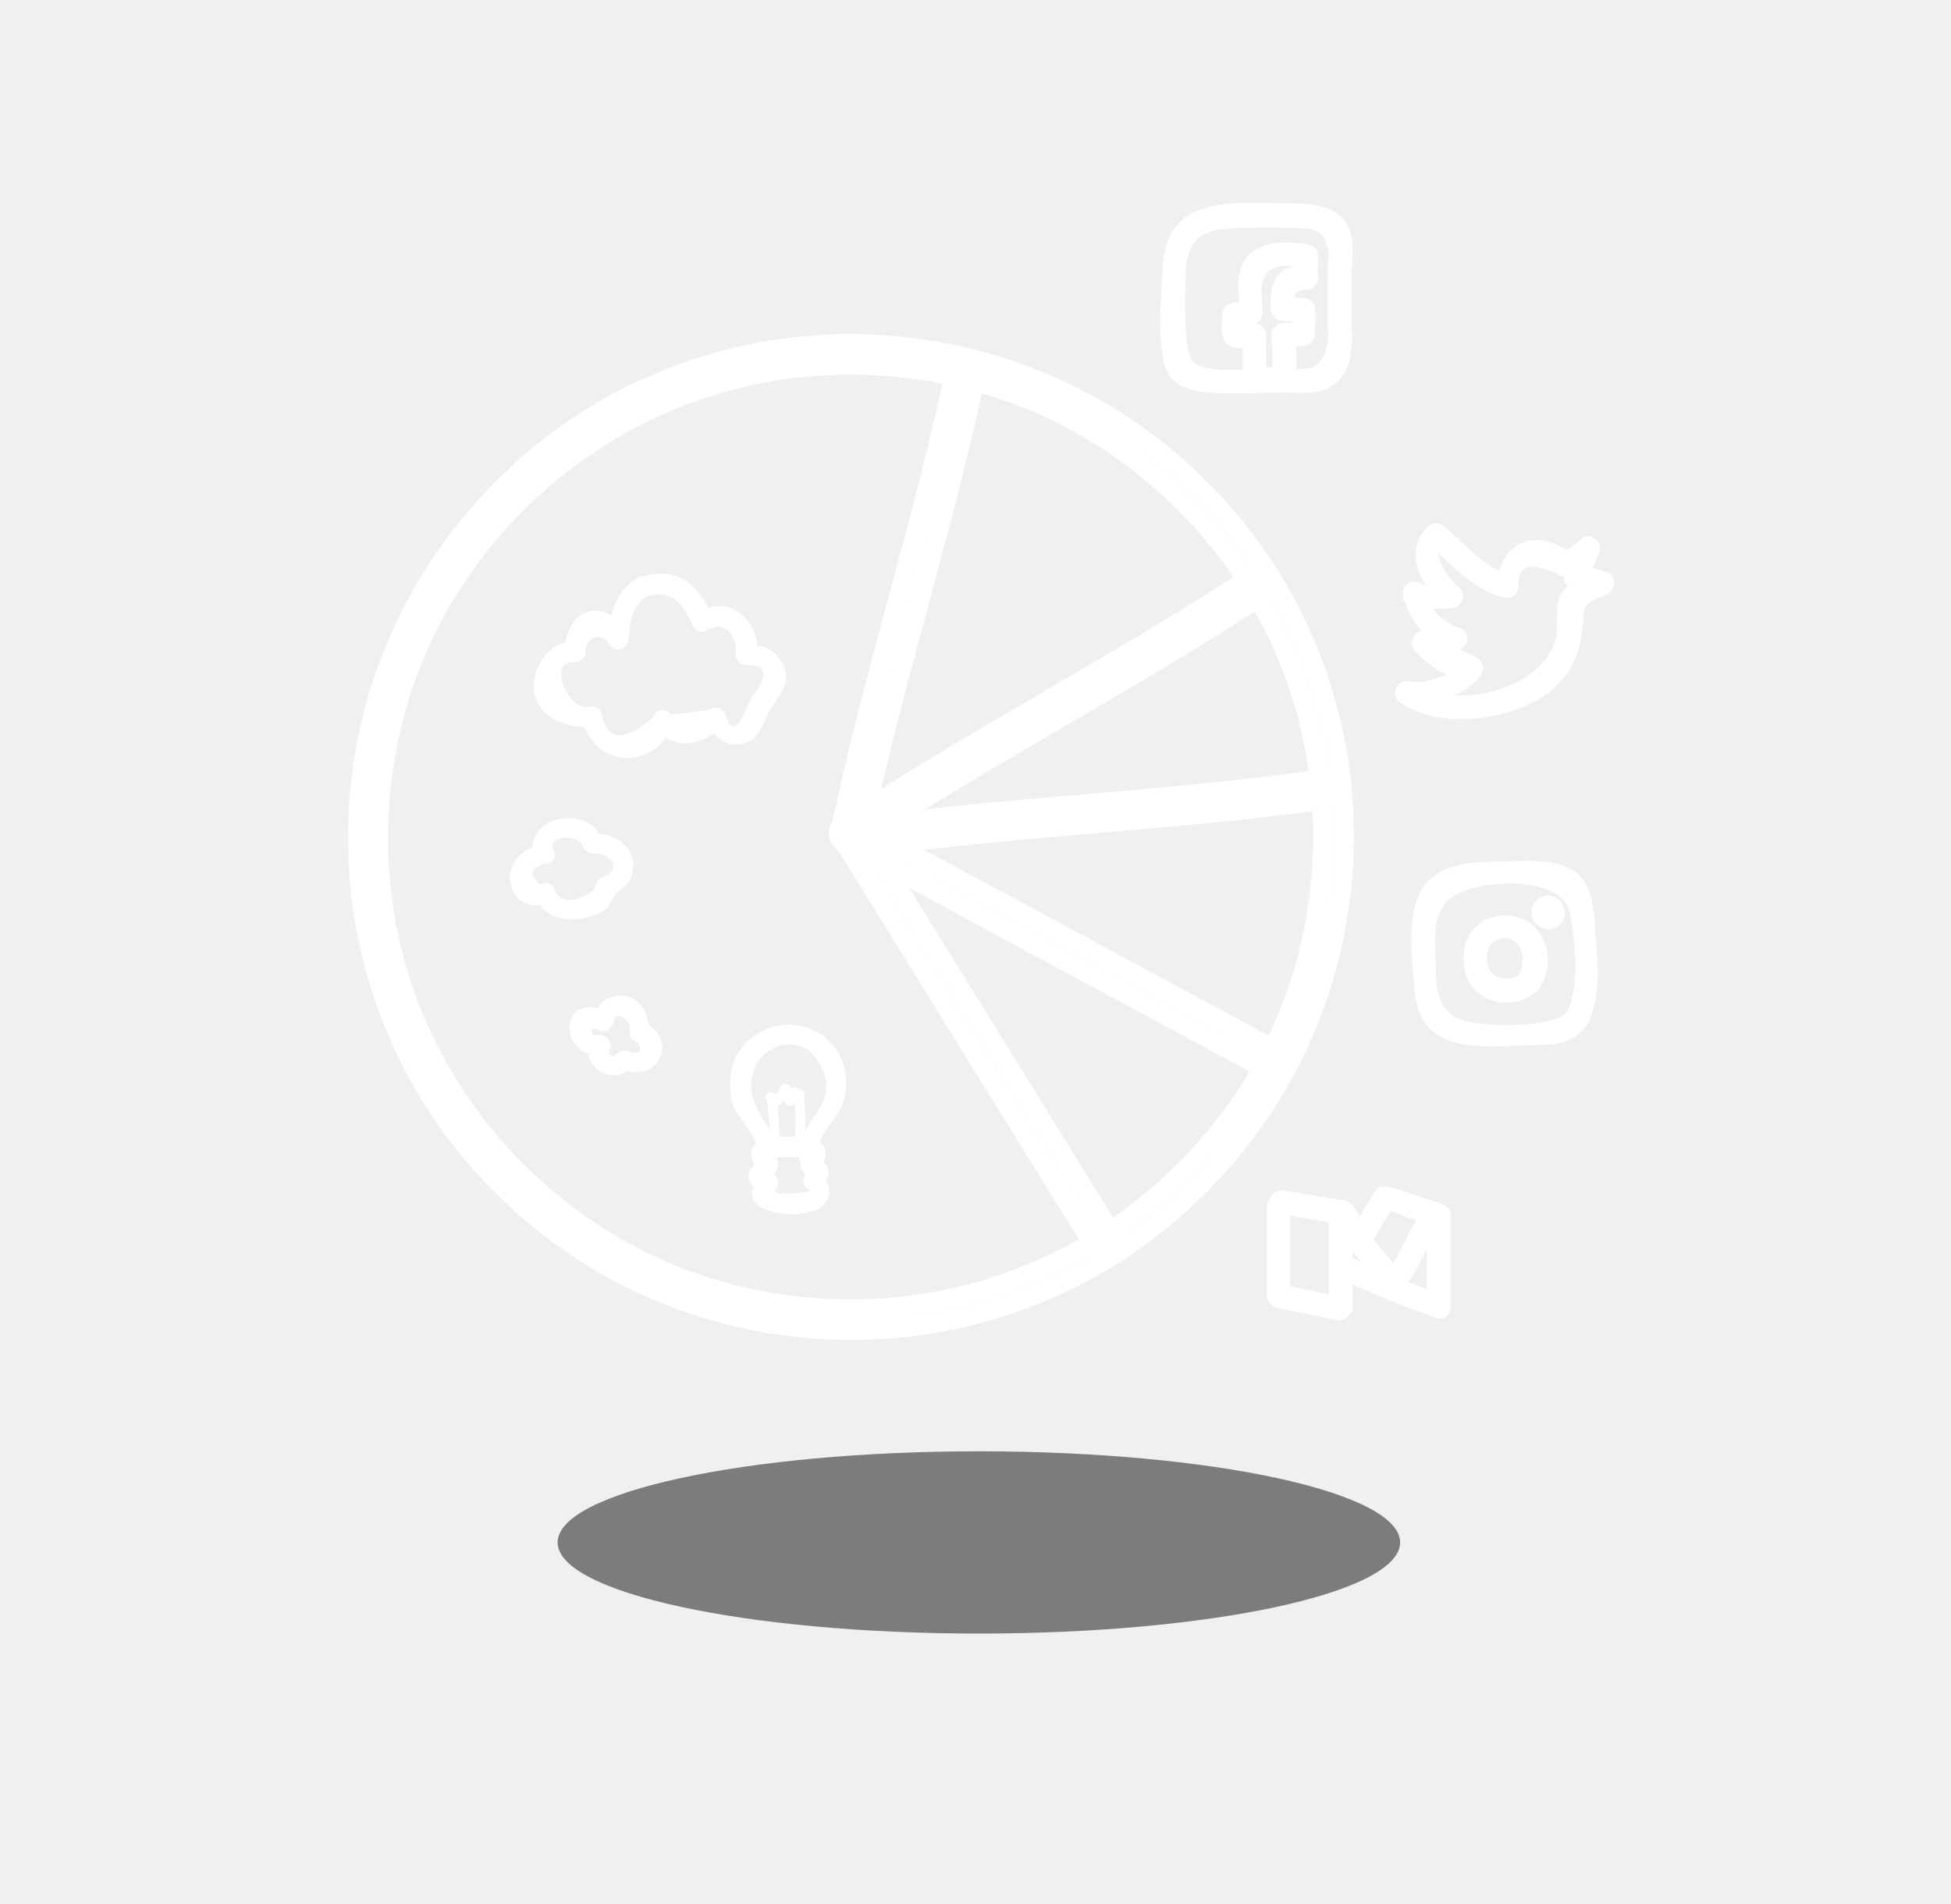
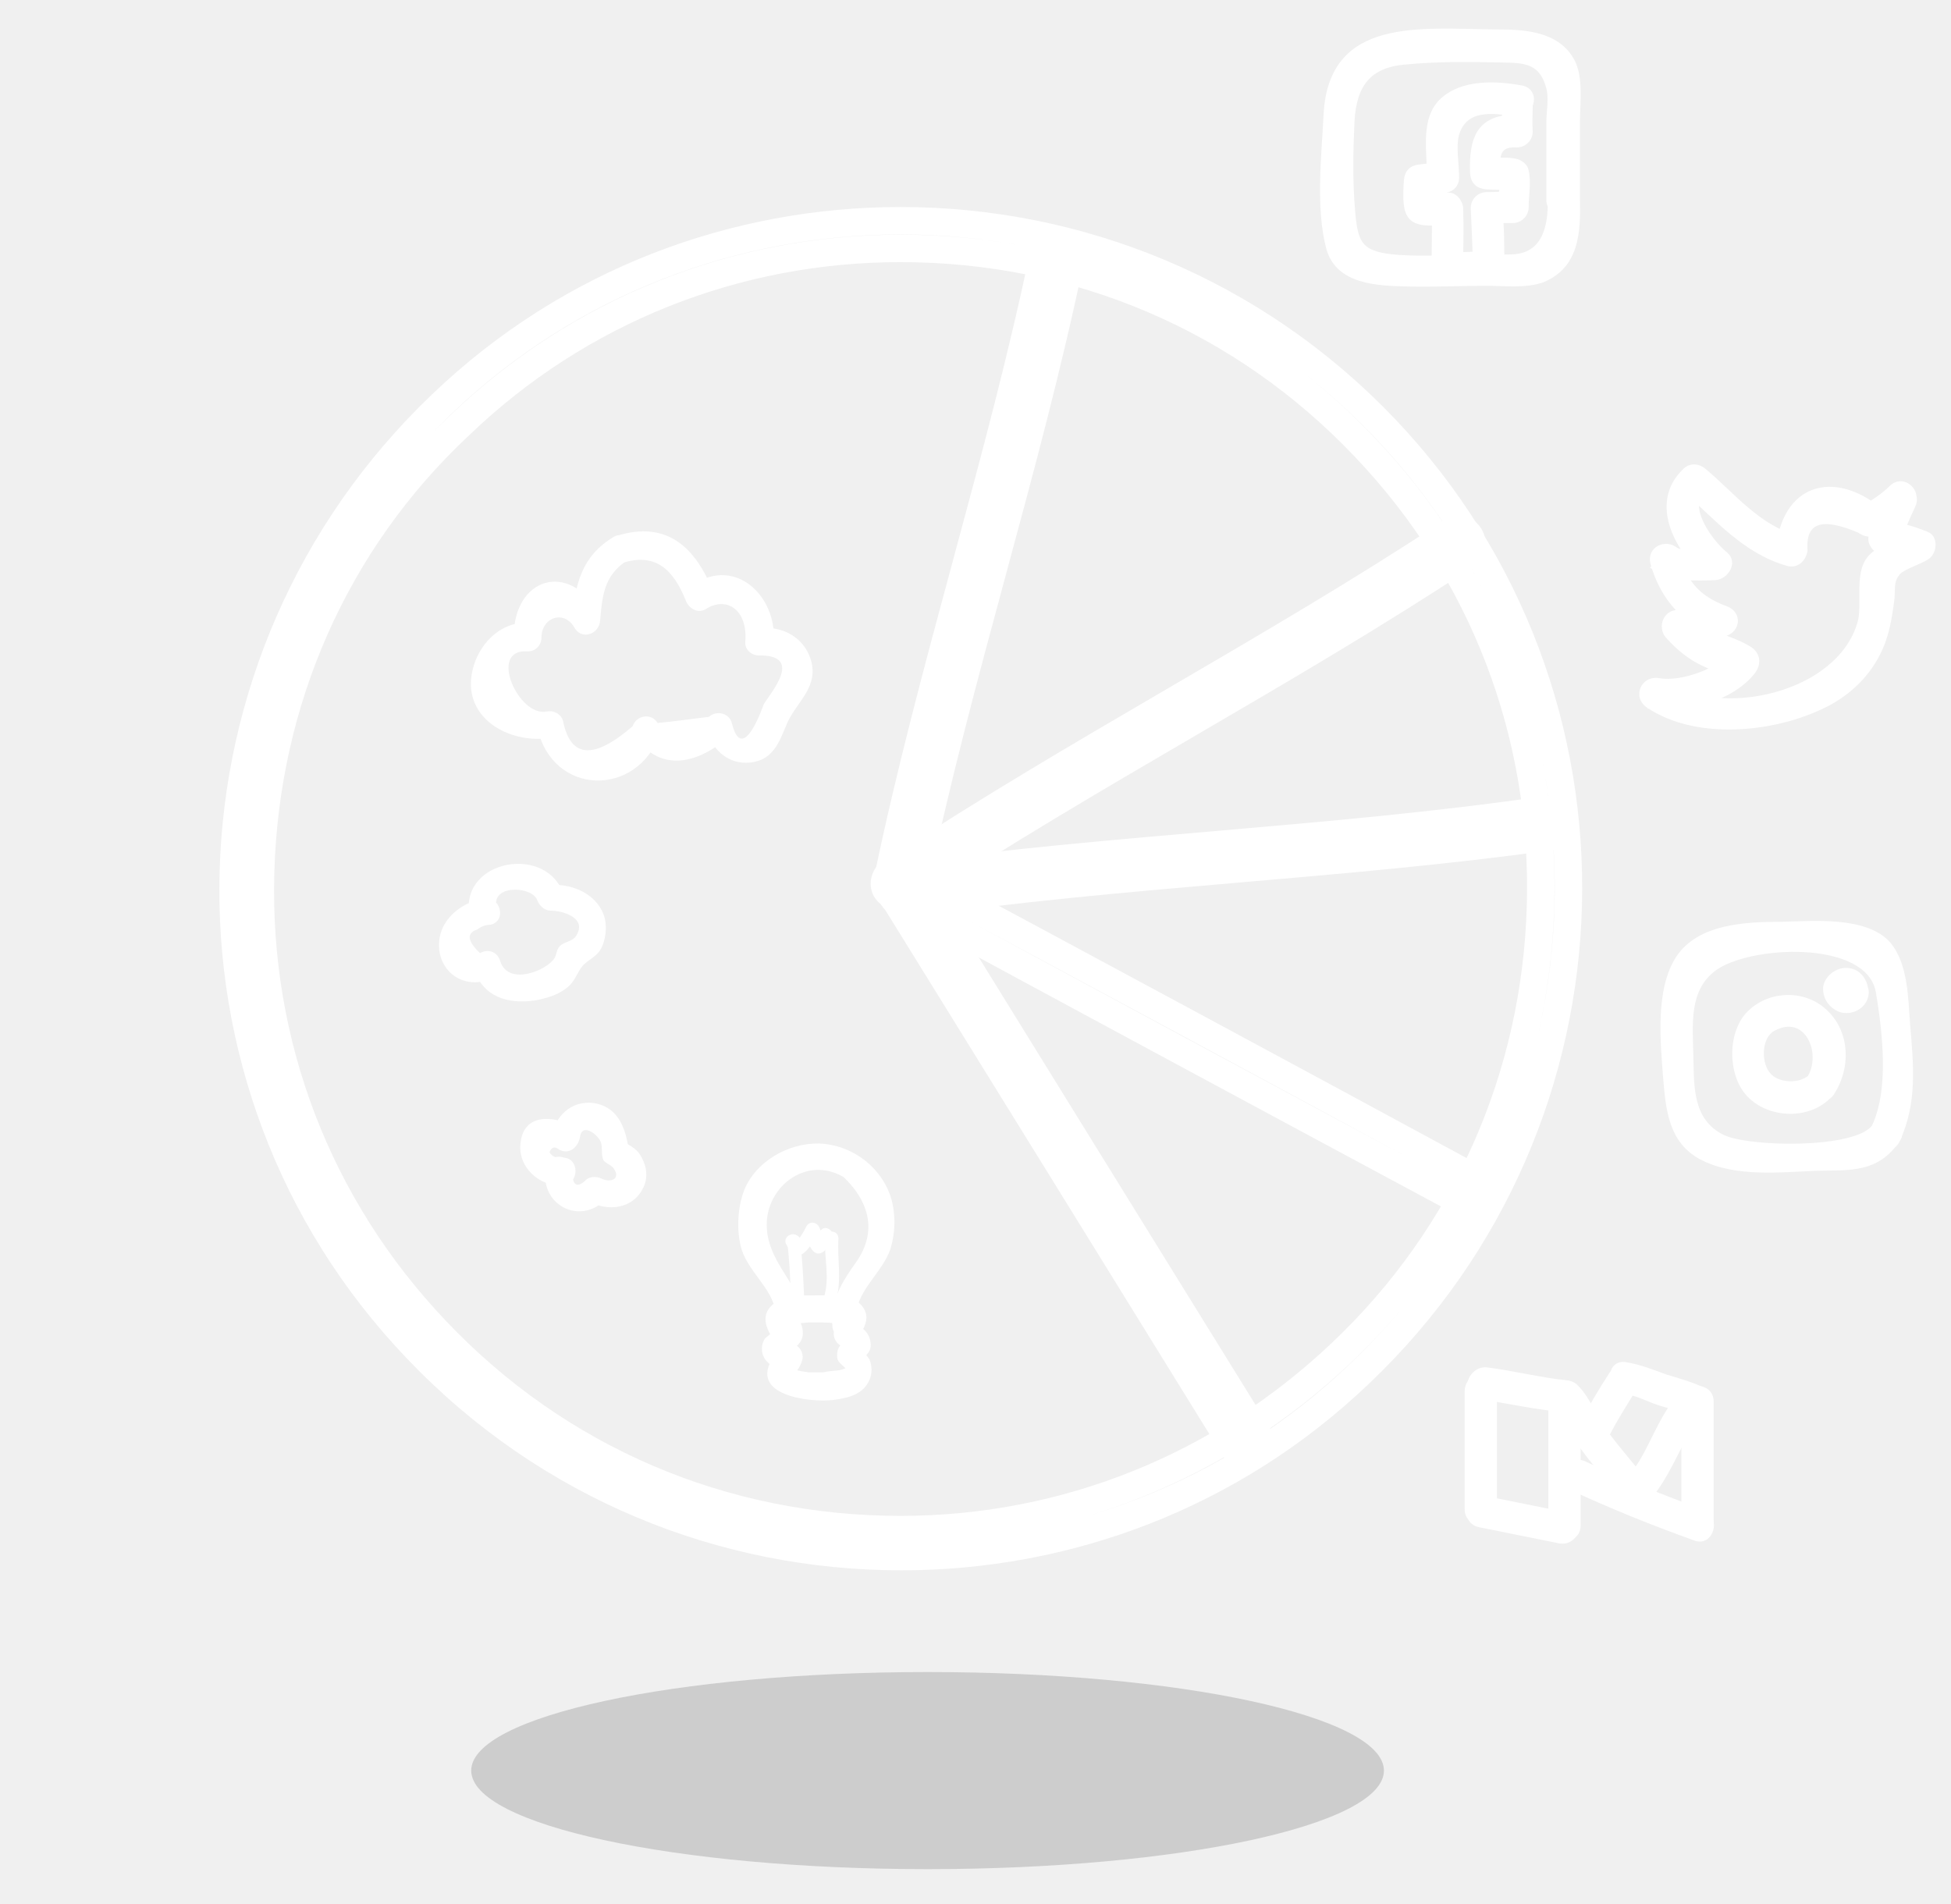
- <svg xmlns="http://www.w3.org/2000/svg" version="1.1" id="Layer_1" x="0px" y="0px" viewBox="0 0 289 282" style="enable-background:new 0 0 289 282;" xml:space="preserve">
+ <svg xmlns="http://www.w3.org/2000/svg" version="1.1" x="0px" y="0px" viewBox="0 0 289 282" style="enable-background:new 0 0 289 282;" xml:space="preserve">
  <style type="text/css">
- 	.st0{fill:#7C7C7C;}
- 	.st1{fill:#FFFFFF;stroke:#FFFFFF;stroke-width:0.5;stroke-miterlimit:10;}
+ 	.st0{opacity:0.3;fill:#7C7C7C;}
+ 	.st1{fill:#FFFFFF;stroke:#FFFFFF;stroke-width:0.678;stroke-miterlimit:10;}
	.st2{fill:#FFFFFF;}
- 	.st3{fill:none;stroke:#FFFFFF;stroke-width:3;stroke-miterlimit:10;}
+ 	.st3{fill:none;stroke:#FFFFFF;stroke-width:4.066;stroke-miterlimit:10;}
</style>
-   <g id="business_x5F_pr">
-     <ellipse id="shadow_3_" class="st0" cx="145" cy="228.5" rx="62.4" ry="13.5" />
-     <g id="social_media">
-       <g id="twitter">
-         <g>
+   <g id="Layer_2">
+ </g>
+   <g id="Layer_1">
+     <g id="business_x5F_pr">
+       <ellipse id="shadow_3_" class="st0" cx="137.4" cy="262.3" rx="67.6" ry="14.6" />
+       <g id="social_media">
+         <g id="twitter">
          <g>
-             <path class="st1" d="M234.3,80.1c-0.9,0.9-2,1.6-3.1,2.2c0.6,0.1,1.2,0.2,1.8,0.2c-5.1-4.1-10.5-2.5-11.1,4.4       c0.6-0.5,1.3-1,1.9-1.4c-4.1-1.1-6.9-4.7-10-7.3c-0.6-0.5-1.5-0.6-2.1,0c-3.8,3.6-0.7,9,2.4,11.4c0.4-0.9,0.7-1.7,1.1-2.6       c-0.9,0.1-3.9,0.3-4.6-0.2c-1.1-0.9-2.9-0.1-2.5,1.5c1.1,4,3.6,6.6,7.4,8c0.1-1,0.3-2,0.4-2.9c-1.7,0.2-3.3,0.3-5,0.3       c-1.3,0-1.9,1.6-1.1,2.6c1.2,1.3,2.5,2.4,4.2,3.2c1,0.5,2.5,0.5,3.4,1.1c-0.1-0.8-0.2-1.6-0.3-2.4c-1.6,1.9-5.7,3.5-8.3,3       c-1.7-0.3-2.6,1.8-1.2,2.7c5.4,3.7,14.4,2.7,20-0.4c2.6-1.5,4.6-3.6,5.7-6.5c0.6-1.6,0.8-3.2,1-4.9c0.1-1.3-0.1-1.9,0.7-2.8       c0.6-0.6,2.4-1.2,3.1-1.6c0.9-0.5,1-2.2,0-2.6c-1.6-0.7-2.9-1-4.6-1c0.5,0.6,1,1.3,1.4,1.9c0.5-1.3,1.1-2.7,1.7-4       c0.8-1.7-1.8-3.3-2.6-1.5c-0.7,1.6-1.4,3.1-2,4.7c-0.4,0.9,0.6,1.9,1.4,1.9c1,0.2,2.1,0.4,3.1,0.6c0-0.9,0-1.7,0-2.6       c-1.5,0.7-3.9,1.4-4.9,2.8c-1.2,1.7-0.4,5-0.9,6.8c-2.2,8-15.3,10.9-21.7,6.5c-0.4,0.9-0.8,1.8-1.2,2.7       c3.6,0.7,8.9-0.9,11.2-3.8c0.6-0.8,0.6-1.8-0.3-2.4c-2.3-1.5-4.8-1.5-7-3.9c-0.4,0.9-0.7,1.7-1.1,2.6c1.7,0,3.3-0.1,5-0.3       c1.7-0.2,2.1-2.3,0.4-2.9c-3-1.1-4.5-2.9-5.3-5.9c-0.8,0.5-1.7,1-2.5,1.5c1.7,1.3,4.7,1.2,6.7,1.1c1.2-0.1,2.2-1.7,1.1-2.6       c-1.6-1.3-4.5-5.2-2.4-7.1c-0.7,0-1.4,0-2.1,0c3.5,3,6.6,6.8,11.3,8.1c1,0.3,1.8-0.5,1.9-1.4c-0.2-3.3,1.8-4,5.9-2.2       c0.5,0.4,1.2,0.6,1.8,0.2c1.4-0.8,2.5-1.6,3.7-2.7C237.8,80.9,235.7,78.8,234.3,80.1L234.3,80.1z" />
+             <g>
+               <path class="st1" d="M280.2,72.2c-1.2,1.2-2.7,2.2-4.2,3c0.8,0.1,1.6,0.3,2.4,0.3c-6.9-5.6-14.2-3.4-15,6        c0.8-0.7,1.8-1.4,2.6-1.9c-5.6-1.5-9.4-6.4-13.6-9.9c-0.8-0.7-2-0.8-2.8,0c-5.2,4.9-0.9,12.2,3.3,15.5        c0.5-1.2,0.9-2.3,1.5-3.5c-1.2,0.1-5.3,0.4-6.2-0.3c-1.5-1.2-3.9-0.1-3.4,2c1.5,5.4,4.9,8.9,10,10.8c0.1-1.4,0.4-2.7,0.5-3.9        c-2.3,0.3-4.5,0.4-6.8,0.4c-1.8,0-2.6,2.2-1.5,3.5c1.6,1.8,3.4,3.3,5.7,4.3c1.4,0.7,3.4,0.7,4.6,1.5c-0.1-1.1-0.3-2.2-0.4-3.3        c-2.2,2.6-7.7,4.7-11.2,4.1c-2.3-0.4-3.5,2.4-1.6,3.7c7.3,5,19.5,3.7,27.1-0.5c3.5-2,6.2-4.9,7.7-8.8c0.8-2.2,1.1-4.3,1.4-6.6        c0.1-1.8-0.1-2.6,0.9-3.8c0.8-0.8,3.3-1.6,4.2-2.2c1.2-0.7,1.4-3,0-3.5c-2.2-0.9-3.9-1.4-6.2-1.4c0.7,0.8,1.4,1.8,1.9,2.6        c0.7-1.8,1.5-3.7,2.3-5.4c1.1-2.3-2.4-4.5-3.5-2c-0.9,2.2-1.9,4.2-2.7,6.4c-0.5,1.2,0.8,2.6,1.9,2.6c1.4,0.3,2.8,0.5,4.2,0.8        c0-1.2,0-2.3,0-3.5c-2,0.9-5.3,1.9-6.6,3.8c-1.6,2.3-0.5,6.8-1.2,9.2c-3,10.8-20.7,14.8-29.4,8.8c-0.5,1.2-1.1,2.4-1.6,3.7        c4.9,0.9,12.1-1.2,15.2-5.2c0.8-1.1,0.8-2.4-0.4-3.3c-3.1-2-6.5-2-9.5-5.3c-0.5,1.2-0.9,2.3-1.5,3.5c2.3,0,4.5-0.1,6.8-0.4        s2.8-3.1,0.5-3.9c-4.1-1.5-6.1-3.9-7.2-8c-1.1,0.7-2.3,1.4-3.4,2c2.3,1.8,6.4,1.6,9.1,1.5c1.6-0.1,3-2.3,1.5-3.5        c-2.2-1.8-6.1-7-3.3-9.6c-0.9,0-1.9,0-2.8,0c4.7,4.1,8.9,9.2,15.3,11c1.4,0.4,2.4-0.7,2.6-1.9c-0.3-4.5,2.4-5.4,8-3        c0.7,0.5,1.6,0.8,2.4,0.3c1.9-1.1,3.4-2.2,5-3.7C284.9,73.3,282.1,70.4,280.2,72.2L280.2,72.2z" />
+             </g>
+           </g>
+         </g>
+         <g id="instagram">
+           <g>
+             <g>
+               <path class="st1" d="M277.6,166.9c-2.6,3.7-18.7,3.4-22.5,1.5c-4.7-2.4-4.5-7.3-4.6-11.9c-0.1-4.7-0.7-9.8,3.3-12.9        c5-3.9,22.9-4.9,24.4,3.3C279.2,152.9,280.2,161.4,277.6,166.9c-1.1,2.3,2.4,4.5,3.5,2c2.6-5.6,2-11.2,1.5-17.2        c-0.3-3.9-0.3-8.7-2.8-11.8c-3.4-3.9-11.4-3.1-16-3c-5.2,0-12.1,0.3-15.2,5c-3.1,4.7-2.3,12.5-1.9,17.8        c0.4,4.7,0.8,9.4,5.4,11.8c5,2.6,11.7,1.8,17.1,1.6c5-0.1,8.8,0.3,11.9-4.2C282.6,166.8,279.1,164.7,277.6,166.9z" />
+             </g>
+           </g>
+           <g>
+             <g>
+               <path class="st1" d="M271.4,161.9c2.4-3.7,2.3-8.8-0.9-11.9c-3-3-8.1-3-11.2-0.1c-3.1,2.8-3.1,9.2-0.3,12.2        c3,3.3,9.1,3.5,12.1,0.1c1.8-1.9-1.1-4.9-2.8-2.8c-1.5,1.6-5.2,1.5-6.5-0.4c-1.4-1.9-1.1-5.6,0.9-6.6c5-2.7,7.7,3.8,5.2,7.5        C266.5,162,270,164.1,271.4,161.9z" />
+             </g>
+           </g>
+           <g>
+             <g>
+               <path class="st1" d="M276.4,147.1c0.1-1.4-0.8-3-2.3-3.3c-1.6-0.4-3.4,0.8-3.7,2.4c-0.1,1.5,0.7,2.8,2.2,3.4        c1.6,0.5,3.4-0.4,3.8-2c0.3-1.1-0.3-2.3-1.4-2.4c-1.1-0.3-2.3,0.3-2.4,1.4v0.1c0.1-0.4,0.4-0.7,0.8-0.7        c0.4-0.1,0.4-0.3,0.7-0.1c0.5,0.1,0.7,0.7,0.5,1.2c-0.1,0.3-0.1,0.4-0.4,0.5c-0.3,0.1-0.9,0.1-1.2,0c-0.3-0.1-0.4-0.4-0.5-0.7        c0.1,0.3,0-0.3,0,0c-0.1,1.1,0.9,2,2,2C275.6,149,276.4,148.2,276.4,147.1z" />
+             </g>
+           </g>
+         </g>
+         <g id="medium">
+           <g>
+             <g>
+               <path class="st1" d="M217.3,206.1c0,5.8,0,11.7,0,17.5c0,2.6,4.1,2.6,4.1,0c0-5.8,0-11.7,0-17.5        C221.4,203.4,217.3,203.4,217.3,206.1L217.3,206.1z" />
+             </g>
+           </g>
+           <g>
+             <g>
+               <path class="st1" d="M219.1,225.9c3.9,0.8,8,1.6,11.9,2.4c2.6,0.5,3.7-3.4,1.1-3.9c-3.9-0.8-8-1.6-11.9-2.4        C217.6,221.4,216.5,225.3,219.1,225.9L219.1,225.9z" />
+             </g>
+           </g>
+           <g>
+             <g>
+               <path class="st1" d="M233.8,226c0-6,0-11.8,0-17.8c0-2.6-4.1-2.6-4.1,0c0,6,0,11.8,0,17.8C229.8,228.6,233.8,228.6,233.8,226        L233.8,226z" />
+             </g>
+           </g>
+           <g>
+             <g>
+               <path class="st1" d="M219.2,206.9c4.2,0.7,8.4,1.6,12.7,2c2.6,0.3,2.6-3.8,0-4.1c-3.9-0.4-7.7-1.4-11.7-1.9        C217.7,202.7,216.5,206.6,219.2,206.9L219.2,206.9z" />
+             </g>
+           </g>
+           <g>
+             <g>
+               <path class="st1" d="M243.7,219.6c-1.9-2.6-4.1-4.9-6-7.6c-1.5-2-2.4-4.7-4.2-6.5c-1.8-1.9-4.7,0.9-2.8,2.8        c0.8,0.8,1.4,2.3,1.9,3.4c0.8,1.4,1.8,2.7,2.7,3.9c1.8,2.3,3.7,4.5,5.4,6.8C242.4,224.5,245.2,221.7,243.7,219.6L243.7,219.6z        " />
+             </g>
+           </g>
+           <g>
+             <g>
+               <path class="st1" d="M238.2,212.3c1.2-2.3,2.6-4.5,3.9-6.6c1.4-2.2-2.2-4.2-3.5-2c-1.4,2.2-2.7,4.3-3.9,6.6        C233.4,212.6,236.9,214.6,238.2,212.3L238.2,212.3z" />
+             </g>
+           </g>
+           <g>
+             <g>
+               <path class="st1" d="M244.3,221.8c2.8-3.3,4.2-7.6,6.6-11.1c1.5-2.2-2-4.2-3.5-2c-2.2,3.3-3.4,7.3-6,10.3        C239.8,220.8,242.6,223.8,244.3,221.8L244.3,221.8z" />
+             </g>
+           </g>
+           <g>
+             <g>
+               <path class="st1" d="M240.7,206.2c1.6,0.1,3.4,1.1,4.9,1.6c1.5,0.5,3.3,0.8,4.7,1.6c2.3,1.1,4.5-2.3,2-3.5        c-1.8-0.9-3.8-1.4-5.7-2c-1.9-0.7-3.9-1.5-6-1.8C238.2,201.9,238.2,205.9,240.7,206.2L240.7,206.2z" />
+             </g>
+           </g>
+           <g>
+             <g>
+               <path class="st1" d="M249.4,207.6c0,6,0,11.9,0,17.9c0,2.6,4.1,2.6,4.1,0c0-6,0-11.9,0-17.9C253.5,205,249.4,205,249.4,207.6        L249.4,207.6z" />
+             </g>
+           </g>
+           <g>
+             <g>
+               <path class="st1" d="M232.5,220.3c6,2.8,12.2,5.3,18.6,7.6c2.4,0.9,3.5-3,1.1-3.9c-5.8-2.2-11.9-4.5-17.5-7.2        C232.2,215.7,230.2,219.2,232.5,220.3L232.5,220.3z" />
+             </g>
+           </g>
+         </g>
+         <g id="facebook">
+           <g>
+             <g>
+               <path class="st1" d="M222.9,15.4c-0.1,1.4-0.1,2.6,0,3.9c0.7-0.7,1.4-1.4,2-2c-5.8-0.1-7,3.1-6.8,8.4c0.1,1.2,0.8,1.9,2,2        c3.3,0.3,2.2-0.7,2,3c0.7-0.7,1.4-1.4,2-2c-1.4,0-2.7,0.1-3.9,0.1c-1.1,0-2,0.9-2,2c0.1,2.8,0.3,5.8,0.3,8.7        c0.7-0.7,1.4-1.4,2-2c-2,0.1-4.1,0.3-6.1,0.1c0.7,0.7,1.4,1.4,2,2c0-2.8,0.1-5.8,0-8.7c0-0.9-0.9-2.2-2-2        c-0.5,0-1.1,0.1-1.6,0.1c-1.8,0.1-2.2,0.1-1.1,0.1c0.5,0.9,0.7-2.7,0.7-2.4c-0.7,0.7-1.4,1.4-2,2c1.1-0.1,2.3-0.3,3.4-0.4        c1.1-0.1,2-0.8,2-2c0-1.8-0.5-4.7,0-6.4c1.2-4.1,5.4-3.5,8.5-3c2.6,0.5,3.7-3.4,1.1-3.9c-3.8-0.7-8.7-0.9-11.7,1.8        c-3.1,2.8-1.9,7.9-2,11.5c0.7-0.7,1.4-1.4,2-2c-1.1,0.1-2.3,0.3-3.4,0.4c-1.2,0.1-1.9,0.8-2,2c-0.4,5.7,0.3,6.9,6.1,6.2        c-0.7-0.7-1.4-1.4-2-2c0.1,2.8,0,5.8,0,8.7c0,1.1,0.9,1.9,2,2c2,0.1,4.1,0,6.1-0.1c1.1-0.1,2-0.8,2-2c0-2.8,0-5.8-0.3-8.7        c-0.7,0.7-1.4,1.4-2,2c1.4-0.1,2.7-0.1,3.9-0.1c1.1,0,2-0.9,2-2c0-1.8,0.4-3.7,0-5.4c-0.1-0.7-0.8-1.2-1.4-1.4        c-1.5-0.4-3.3-0.1-4.7-0.1c0.7,0.7,1.4,1.4,2,2c-0.1-1.9-0.7-4.5,2.7-4.3c1.1,0,2-0.9,2-2c-0.1-1.4,0-2.6,0-3.9        C227.1,12.7,223,12.7,222.9,15.4L222.9,15.4z" />
+             </g>
+           </g>
+           <g>
+             <g>
+               <path class="st1" d="M233.7,29.6c0-3.9,0-7.7,0-11.7c0-2.6,0.5-6.2-0.7-8.7c-2.2-4.3-7.3-4.5-11.4-4.5        c-11.2-0.1-24.5-1.9-25.2,12.3c-0.3,6-1.2,13.8,0.4,19.8c1.4,5,7.2,5.2,11.7,5.3c3.9,0.1,7.7-0.1,11.7-0.1        c2.7,0,5.7,0.4,8.3-0.5C233.6,39.4,233.8,34.4,233.7,29.6c-0.1-2.6-4.2-2.6-4.1,0c0.1,3.9-0.8,8-5.2,8.4c-1.4,0.1-2.8,0-4.3,0        c-4.2,0-8.5,0.4-12.9,0.1c-5.7-0.4-6.4-1.9-6.8-6.8c-0.4-4.5-0.3-8.9-0.1-13.3c0.3-5.4,2.4-8.4,8.1-8.8        c4.2-0.4,8.8-0.4,13-0.3c3.8,0.1,6.9-0.3,8,4.2c0.4,1.5,0,3.4,0,5c0,3.9,0,7.7,0,11.7C229.6,32.2,233.7,32.2,233.7,29.6z" />
+             </g>
          </g>
        </g>
      </g>
-       <g id="instagram">
-         <g>
+       <g id="pie_chart">
+         <g id="lightbulb_1_">
          <g>
-             <path class="st1" d="M232.4,150c-1.9,2.7-13.8,2.5-16.6,1.1c-3.5-1.8-3.3-5.4-3.4-8.8c-0.1-3.5-0.5-7.2,2.4-9.5       c3.7-2.9,16.9-3.6,18,2.4C233.6,139.7,234.3,145.9,232.4,150c-0.8,1.7,1.8,3.3,2.6,1.5c1.9-4.1,1.5-8.3,1.1-12.7       c-0.2-2.9-0.2-6.4-2.1-8.7c-2.5-2.9-8.4-2.3-11.8-2.2c-3.8,0-8.9,0.2-11.2,3.7s-1.7,9.2-1.4,13.1c0.3,3.5,0.6,6.9,4,8.7       c3.7,1.9,8.6,1.3,12.6,1.2c3.7-0.1,6.5,0.2,8.8-3.1C236.1,149.9,233.5,148.4,232.4,150z" />
+             <g>
+               <path class="st2" d="M126.9,195.4c-0.5-3.8,3.9-6.9,5-10.4c0.8-2.6,0.8-5.6-0.1-8.1c-1.6-4.3-5.8-7.3-10.4-7.5        c-4.7-0.1-9.5,2.7-11.2,7c-0.9,2.4-1.1,5.6-0.5,8.1c0.8,3.7,4.7,6.2,5.2,9.9c0.4,2.6,4.3,1.5,3.9-1.1        c-1.6-3.9-4.9-6.9-5.2-11.2c-0.5-6,5.7-11.1,11.4-7.7c4.2,4.1,4.7,8.5,1.8,12.6c-2,2.8-3.9,5.8-3.5,9.4        C123.4,199,127.3,197.9,126.9,195.4L126.9,195.4z" />
+             </g>
+           </g>
+           <g>
+             <g>
+               <path class="st2" d="M118.1,203c0.3-0.4,0.5-0.8,0.7-1.4c0.3-0.8-0.1-1.9-0.9-2.3c-0.1-0.1-0.4-0.3-0.5-0.3        c-0.3-0.1-0.3-0.1-0.1,0c-0.1,0.5-0.1,1.1-0.3,1.6c0.5-1.1,1.6-1.2,1.9-2.7c0.1-0.8-0.1-2.3-1.1-2.6c-0.5-0.3-0.8,0.7-0.4,0.8        c0,0,0.4-0.1,0.5-0.1c0.5,0.1,1.5-0.1,2.2-0.1c1.1,0,2.3,0,3.4,0.1c0.3,0,0.5,0,0.8,0c0.1,0,0.4,0,0.5,0        c0.5,0.1,0.4-0.1-0.1-1.1c-0.8-0.1-1.2,2.2-1.2,2.7c0,0.9,0.7,1.8,1.5,1.9c0.7-1.2,0.8-1.5,0.1-0.8c-0.3,0.1-0.5,0.4-0.7,0.7        c-0.3,0.4-0.4,0.9-0.4,1.4s0.1,0.8,0.4,1.1c0.1,0.1,0.9,0.8,0.9,0.9c0.3,0.3,0.3,0.1,0-0.1c-0.4,0.1-0.8,0.3-1.1,0.3        c-0.7,0.1-1.5,0.1-2.2,0.3c-0.7,0-1.5,0-2.2,0C119,203.2,118.5,203.1,118.1,203C117.3,202.7,117.3,202.7,118.1,203        c1.5-2.2-2-4.2-3.5-2c-3.9,5.7,5.3,6.8,8.8,6.4c2.2-0.3,4.5-0.8,5.4-3c0.4-0.9,0.4-2,0-3c-0.3-0.5-1.2-1.5-1.4-1.5        c0,0.7,0,1.4,0,2c0.7-1.2,1.9-1.5,1.5-3.3c-0.3-1.6-1.8-2.4-3.3-2.8c0.5,0.7,0.9,1.4,1.5,1.9c0,0.5,0.8-0.8,0.9-1.1        c0.3-0.7,0.4-1.2,0.3-1.9c-0.3-1.2-1.2-2-2.3-2.4c-1.6-0.5-3.7-0.4-5.4-0.4c-1.9,0-4.2-0.1-5.8,1.1c-2.3,1.6-1.4,3.9,0,5.7        c-0.1-0.5-0.1-1.1-0.3-1.6c-0.1,0.4-0.9,0.9-1.2,1.2c-0.4,0.7-0.5,1.2-0.4,2c0.3,1.5,1.4,2,2.6,2.7c-0.3-0.8-0.7-1.5-0.9-2.3        c-0.1,0.1-0.1,0.3-0.3,0.3C113.1,203.1,116.6,205.1,118.1,203z" />
+             </g>
+           </g>
+           <g>
+             <g>
+               <path class="st2" d="M116.6,183.8c0.3,2.7,0.5,5.4,0.5,8.1c0,1.4,2,1.4,2,0c-0.1-2.7-0.3-5.4-0.5-8.1        C118.5,182.6,116.5,182.6,116.6,183.8L116.6,183.8z" />
+             </g>
+           </g>
+           <g>
+             <g>
+               <path class="st2" d="M123.9,192.3c0.8-2.8,0.1-5.8,0.3-8.8c0-1.4-2-1.4-2,0c-0.1,2.8,0.7,5.8-0.1,8.5        C121.7,193.2,123.9,192.3,123.9,192.3z" />
+             </g>
+           </g>
+           <g>
+             <g>
+               <path class="st2" d="M116.5,184.4c0.4,0.8,1.4,1.9,2.3,1.4c0.9-0.5,1.8-2,2.4-3.1c-0.7-0.1-1.2-0.1-1.9-0.3        c0.3,0.9,0.5,3,1.8,3.3c1.1,0.1,1.8-1.4,2.2-2.2c0.5-1.2-1.2-2.2-1.8-1.1c-0.1,0.3-0.3,0.5-0.4,0.8c-0.1,0.3-0.7,0.5-0.1,0.4        c0.3,0,0.5,0.1,0.8,0.1c0.4,0.3,0-0.7,0-0.7c-0.1-0.4-0.3-0.8-0.4-1.1c-0.3-0.8-1.4-1.1-1.9-0.3c-0.4,0.7-0.9,1.9-1.8,2.4        c0.4,0,0.7,0,1.1,0c-0.3-0.1-0.4-0.4-0.5-0.7C117.5,182.2,115.8,183.3,116.5,184.4L116.5,184.4z" />
+             </g>
          </g>
        </g>
-         <g>
+         <g id="clouds">
          <g>
-             <path class="st1" d="M227.8,146.3c1.8-2.7,1.7-6.5-0.7-8.8c-2.2-2.2-6-2.2-8.3-0.1c-2.3,2.1-2.3,6.8-0.2,9       c2.2,2.4,6.7,2.6,8.9,0.1c1.3-1.4-0.8-3.6-2.1-2.1c-1.1,1.2-3.8,1.1-4.8-0.3c-1-1.4-0.8-4.1,0.7-4.9c3.7-2,5.7,2.8,3.8,5.5       C224.2,146.4,226.8,147.9,227.8,146.3z" />
+             <g>
+               <path class="st2" d="M92.2,83.4c5-1.6,7.6,1.1,9.4,5.6c0.4,1.1,1.8,2,3,1.2c3-1.9,6.2,0.1,5.8,4.9c-0.1,1.1,0.9,2,2,2        c6.9-0.1,1.5,5.8,0.7,7.3c0,0-3.1,9.2-4.7,2.7c-0.4-1.5-2.3-1.9-3.4-0.9c-2.6,0.3-5.2,0.7-7.6,0.9c-0.9-1.5-3.1-1.2-3.7,0.5        c-5.8,5-9.2,4.7-10.3-0.8c-0.3-1.1-1.5-1.6-2.4-1.4c-4.2,0.9-8.8-9.4-2.8-8.9c1.1,0,2-0.9,2-2c0-3.1,3.4-4.2,4.9-1.5        c1.1,1.9,3.7,0.9,3.8-1.1c0.3-3.4,0.5-6.6,3.9-8.8c2.2-1.4,0.1-4.9-2-3.5c-4.6,2.8-5.7,7-6,12.3c1.2-0.4,2.6-0.7,3.8-1.1        c-4.2-7.7-12.5-5.3-12.5,3.5c0.7-0.7,1.4-1.4,2-2c-4.9-0.3-8.8,5-8.3,9.9c0.7,5.6,7.3,8.1,12.2,7c-0.8-0.4-1.6-0.9-2.4-1.4        c2.2,10.2,14.9,10.4,18.2,0.8c-1.2,0.1-2.4,0.3-3.7,0.5c3.8,5.6,9.6,3.9,14-0.1c-1.1-0.3-2.3-0.5-3.4-0.9        c0.7,2.7,2.8,4.9,5.8,4.9c4.1-0.1,4.9-3.1,6.2-6.1c1.5-3.1,4.6-5.2,3.4-9.2c-1.1-3.4-4.2-4.9-7.5-4.7c0.7,0.7,1.4,1.4,2,2        c0.5-6.6-5.6-12.6-11.9-8.4c0.9,0.4,2,0.8,3,1.2c-2.6-6.6-6.8-10.8-14.4-8.4C88.7,80.3,89.8,84.2,92.2,83.4z" />
+             </g>
+           </g>
+           <g>
+             <g>
+               <path class="st2" d="M73.5,134.1c-0.4-3.1,5.4-2.8,6.1-0.7c0.3,0.8,1.1,1.5,1.9,1.5c1.9,0,5.6,1.1,3.8,3.8        c-0.5,0.8-1.8,0.8-2.4,1.5c-0.5,0.5-0.4,1.2-0.8,1.8c-1.2,1.8-6.8,4.1-8,0.4c-0.4-1.4-1.8-1.9-3-1.2c-1.9-1.8-2-3-0.4-3.5        c0.5-0.4,1.2-0.7,1.9-0.7c2.6-0.5,1.5-4.5-1.1-3.9c-3.7,0.8-7,3.7-6.4,7.9c0.7,3.9,4.6,5.6,8.1,3.8c-0.9-0.4-2-0.8-3-1.2        c1.4,4.1,5,5.2,9.1,4.6c1.6-0.3,3.4-0.8,4.7-1.9c1.1-0.8,1.5-2.2,2.2-3.1c0.9-1.1,2.3-1.4,3-3c0.5-1.2,0.7-2.7,0.4-4.1        c-0.9-3.5-4.6-5.2-8-5c0.7,0.5,1.4,0.9,1.9,1.5c-2.3-7.5-15.2-5.4-14,2.8C70,137.8,73.9,136.7,73.5,134.1L73.5,134.1z" />
+             </g>
+           </g>
+           <g>
+             <g>
+               <path class="st2" d="M81,172.7c-1.5,5.4,4.7,9.1,8.7,5c-0.8,0.1-1.6,0.3-2.4,0.3c2.7,1.5,6.4,1.1,7.9-1.9        c0.7-1.2,0.7-2.8,0.1-4.1c-0.3-0.7-0.7-1.4-1.4-1.9c-0.1-0.1-1.8-1.2-1.2-0.7c0.1,0.5,0.4,0.9,0.5,1.5        c-0.4-3.4-1.4-6.9-5.3-7.5c-3.3-0.4-5.8,2-6.2,5.2c1.1-0.5,2-1.2,3.1-1.8c-3-1.6-7.3-1.8-7.7,2.6c-0.4,3.5,2.8,6.4,6.2,6.2        c2.6-0.1,2.6-4.2,0-4.1c-0.8,0.1-1.5-0.1-1.9-0.8c0.3-0.8,0.8-0.9,1.4-0.4c1.5,0.8,2.8-0.3,3.1-1.8c0.3-2.3,2.7-0.4,3.1,0.7        c0.3,0.8,0,1.9,0.4,2.7c0.4,0.5,1.2,0.7,1.5,1.2c1.1,1.5-0.4,2.2-1.8,1.5c-0.8-0.4-1.9-0.3-2.4,0.3c-1.2,1.1-1.9,0.7-1.9-1.1        C85.6,171.4,81.6,170.3,81,172.7L81,172.7z" />
+             </g>
          </g>
        </g>
-         <g>
+         <g id="circle_and_lines">
          <g>
-             <path class="st1" d="M231.5,135.4c0.1-1-0.6-2.2-1.7-2.4c-1.2-0.3-2.5,0.6-2.7,1.8c-0.1,1.1,0.5,2.1,1.6,2.5       c1.2,0.4,2.5-0.3,2.8-1.5c0.2-0.8-0.2-1.7-1-1.8c-0.8-0.2-1.7,0.2-1.8,1v0.1c0.1-0.3,0.3-0.5,0.6-0.5c0.3-0.1,0.3-0.2,0.5-0.1       c0.4,0.1,0.5,0.5,0.4,0.9c-0.1,0.2-0.1,0.3-0.3,0.4c-0.2,0.1-0.7,0.1-0.9,0s-0.3-0.3-0.4-0.5c0.1,0.2,0-0.2,0,0       c-0.1,0.8,0.7,1.5,1.5,1.5C230.9,136.8,231.5,136.2,231.5,135.4z" />
+             <path class="st3" d="M133.4,36.8c26.3,0,50.7,10.4,68.8,29.5c17.5,18.4,26.7,42.4,26,67.8s-11.1,48.9-29.5,66.3       c-17.8,16.9-40.9,26.2-65.3,26.2c-26.3,0-50.7-10.4-68.8-29.5c-17.5-18.4-26.7-42.4-26-67.8S49.6,80.3,68.1,63       C85.8,46,109,36.8,133.4,36.8L133.4,36.8 M133.4,32.7c-24.4,0-48.9,8.9-68,27.2C25.8,97.7,24,160.3,61.7,199.8       c19.5,20.5,45.5,30.8,71.8,30.8c24.4,0,48.9-8.9,68-27.2c39.6-37.7,41.3-100.3,3.7-139.9C185.7,43,159.6,32.7,133.4,32.7       L133.4,32.7z" />
          </g>
-         </g>
-       </g>
-       <g id="medium">
-         <g>
          <g>
-             <path class="st1" d="M187.9,178.9c0,4.3,0,8.6,0,12.9c0,1.9,3,1.9,3,0c0-4.3,0-8.6,0-12.9C190.9,176.9,187.9,176.9,187.9,178.9       L187.9,178.9z" />
+             <g>
+               <path class="st3" d="M132,132.5c28.6,15.5,57.2,30.9,85.7,46.2c2.3,1.2,4.3-2.3,2-3.5c-28.6-15.5-57.2-30.9-85.7-46.2        C131.8,127.7,129.7,131.3,132,132.5L132,132.5z" />
+             </g>
          </g>
-         </g>
-         <g>
          <g>
-             <path class="st1" d="M189.2,193.5c2.9,0.6,5.9,1.2,8.8,1.8c1.9,0.4,2.7-2.5,0.8-2.9c-2.9-0.6-5.9-1.2-8.8-1.8       C188.1,190.2,187.3,193.1,189.2,193.5L189.2,193.5z" />
+             <g>
+               <path class="st3" d="M154.7,37.1c-6.5,31.3-16.7,61.8-23.2,93.1c-0.5,2.6,3.4,3.7,3.9,1.1c6.5-31.3,16.7-61.8,23.2-93.1        C159.2,35.6,155.2,34.5,154.7,37.1L154.7,37.1z" />
+             </g>
          </g>
-         </g>
-         <g>
          <g>
-             <path class="st1" d="M200.1,193.6c0-4.4,0-8.7,0-13.1c0-1.9-3-1.9-3,0c0,4.4,0,8.7,0,13.1C197.1,195.5,200.1,195.5,200.1,193.6       L200.1,193.6z" />
+             <g>
+               <path class="st3" d="M228.7,120c-31.7,4.6-63.8,5.6-95.4,10c-2.6,0.4-1.5,4.3,1.1,3.9c31.7-4.6,63.8-5.6,95.4-10        C232.3,123.5,231.3,119.6,228.7,120L228.7,120z" />
+             </g>
          </g>
-         </g>
-         <g>
          <g>
-             <path class="st1" d="M189.3,179.5c3.1,0.5,6.2,1.2,9.4,1.5c1.9,0.2,1.9-2.8,0-3c-2.9-0.3-5.7-1-8.6-1.4       C188.2,176.4,187.3,179.3,189.3,179.5L189.3,179.5z" />
+             <g>
+               <path class="st3" d="M215,78.8c-26.7,17.6-55.3,32.3-82,49.9c-2.2,1.5-0.1,5,2,3.5c26.7-17.6,55.3-32.3,82-49.9        C219.3,80.8,217.3,77.3,215,78.8L215,78.8z" />
+             </g>
          </g>
-         </g>
-         <g>
          <g>
-             <path class="st1" d="M207.4,188.9c-1.4-1.9-3-3.6-4.4-5.6c-1.1-1.5-1.8-3.5-3.1-4.8c-1.3-1.4-3.5,0.7-2.1,2.1       c0.6,0.6,1,1.7,1.4,2.5c0.6,1,1.3,2,2,2.9c1.3,1.7,2.7,3.3,4,5C206.4,192.5,208.5,190.4,207.4,188.9L207.4,188.9z" />
-           </g>
-         </g>
-         <g>
-           <g>
-             <path class="st1" d="M203.3,183.5c0.9-1.7,1.9-3.3,2.9-4.9c1-1.6-1.6-3.1-2.6-1.5s-2,3.2-2.9,4.9S202.4,185.2,203.3,183.5       L203.3,183.5z" />
-           </g>
-         </g>
-         <g>
-           <g>
-             <path class="st1" d="M207.8,190.5c2.1-2.4,3.1-5.6,4.9-8.2c1.1-1.6-1.5-3.1-2.6-1.5c-1.6,2.4-2.5,5.4-4.4,7.6       C204.5,189.8,206.6,192,207.8,190.5L207.8,190.5z" />
-           </g>
-         </g>
-         <g>
-           <g>
-             <path class="st1" d="M205.2,179c1.2,0.1,2.5,0.8,3.6,1.2s2.4,0.6,3.5,1.2c1.7,0.8,3.3-1.7,1.5-2.6c-1.3-0.7-2.8-1-4.2-1.5       s-2.9-1.1-4.4-1.3C203.3,175.8,203.3,178.8,205.2,179L205.2,179z" />
-           </g>
-         </g>
-         <g>
-           <g>
-             <path class="st1" d="M211.6,180c0,4.4,0,8.8,0,13.2c0,1.9,3,1.9,3,0c0-4.4,0-8.8,0-13.2C214.6,178.1,211.6,178.1,211.6,180       L211.6,180z" />
-           </g>
-         </g>
-         <g>
-           <g>
-             <path class="st1" d="M199.1,189.4c4.4,2.1,9,3.9,13.7,5.6c1.8,0.7,2.6-2.2,0.8-2.9c-4.3-1.6-8.8-3.3-12.9-5.3       C198.9,186,197.4,188.6,199.1,189.4L199.1,189.4z" />
-           </g>
-         </g>
-       </g>
-       <g id="facebook">
-         <g>
-           <g>
-             <path class="st1" d="M192,38.2c-0.1,1-0.1,1.9,0,2.9c0.5-0.5,1-1,1.5-1.5c-4.3-0.1-5.2,2.3-5,6.2c0.1,0.9,0.6,1.4,1.5,1.5       c2.4,0.2,1.6-0.5,1.5,2.2c0.5-0.5,1-1,1.5-1.5c-1,0-2,0.1-2.9,0.1c-0.8,0-1.5,0.7-1.5,1.5c0.1,2.1,0.2,4.3,0.2,6.4       c0.5-0.5,1-1,1.5-1.5c-1.5,0.1-3,0.2-4.5,0.1c0.5,0.5,1,1,1.5,1.5c0-2.1,0.1-4.3,0-6.4c0-0.7-0.7-1.6-1.5-1.5       c-0.4,0-0.8,0.1-1.2,0.1c-1.3,0.1-1.6,0.1-0.8,0.1c0.4,0.7,0.5-2,0.5-1.8c-0.5,0.5-1,1-1.5,1.5c0.8-0.1,1.7-0.2,2.5-0.3       s1.5-0.6,1.5-1.5c0-1.3-0.4-3.5,0-4.7c0.9-3,4-2.6,6.3-2.2c1.9,0.4,2.7-2.5,0.8-2.9c-2.8-0.5-6.4-0.7-8.6,1.3       c-2.3,2.1-1.4,5.8-1.5,8.5c0.5-0.5,1-1,1.5-1.5c-0.8,0.1-1.7,0.2-2.5,0.3c-0.9,0.1-1.4,0.6-1.5,1.5c-0.3,4.2,0.2,5.1,4.5,4.6       c-0.5-0.5-1-1-1.5-1.5c0.1,2.1,0,4.3,0,6.4c0,0.8,0.7,1.4,1.5,1.5c1.5,0.1,3,0,4.5-0.1c0.8-0.1,1.5-0.6,1.5-1.5       c0-2.1,0-4.3-0.2-6.4c-0.5,0.5-1,1-1.5,1.5c1-0.1,2-0.1,2.9-0.1c0.8,0,1.5-0.7,1.5-1.5c0-1.3,0.3-2.7,0-4c-0.1-0.5-0.6-0.9-1-1       c-1.1-0.3-2.4-0.1-3.5-0.1c0.5,0.5,1,1,1.5,1.5c-0.1-1.4-0.5-3.3,2-3.2c0.8,0,1.5-0.7,1.5-1.5c-0.1-1,0-1.9,0-2.9       C195.1,36.2,192.1,36.2,192,38.2L192,38.2z" />
-           </g>
-         </g>
-         <g>
-           <g>
-             <path class="st1" d="M200,48.7c0-2.9,0-5.7,0-8.6c0-1.9,0.4-4.6-0.5-6.4c-1.6-3.2-5.4-3.3-8.4-3.3c-8.3-0.1-18.1-1.4-18.6,9.1       c-0.2,4.4-0.9,10.2,0.3,14.6c1,3.7,5.3,3.8,8.6,3.9c2.9,0.1,5.7-0.1,8.6-0.1c2,0,4.2,0.3,6.1-0.4       C199.9,55.9,200.1,52.2,200,48.7c-0.1-1.9-3.1-1.9-3,0c0.1,2.9-0.6,5.9-3.8,6.2c-1,0.1-2.1,0-3.2,0c-3.1,0-6.3,0.3-9.5,0.1       c-4.2-0.3-4.7-1.4-5-5c-0.3-3.3-0.2-6.6-0.1-9.8c0.2-4,1.8-6.2,6-6.5c3.1-0.3,6.5-0.3,9.6-0.2c2.8,0.1,5.1-0.2,5.9,3.1       c0.3,1.1,0,2.5,0,3.7c0,2.9,0,5.7,0,8.6C197,50.6,200,50.6,200,48.7z" />
-           </g>
-         </g>
-       </g>
-     </g>
-     <g id="pie_chart">
-       <g id="lightbulb_1_">
-         <g>
-           <g>
-             <path class="st2" d="M121.2,171c-0.4-2.8,2.9-5.1,3.7-7.7c0.6-1.9,0.6-4.1-0.1-6c-1.2-3.2-4.3-5.4-7.7-5.5       c-3.5-0.1-7,2-8.3,5.2c-0.7,1.8-0.8,4.1-0.4,6c0.6,2.7,3.5,4.6,3.8,7.3c0.3,1.9,3.2,1.1,2.9-0.8c-1.2-2.9-3.6-5.1-3.8-8.3       c-0.4-4.4,4.2-8.2,8.4-5.7c3.1,3,3.5,6.3,1.3,9.3c-1.5,2.1-2.9,4.3-2.6,6.9C118.6,173.7,121.5,172.9,121.2,171L121.2,171z" />
-           </g>
-         </g>
-         <g>
-           <g>
-             <path class="st2" d="M114.7,176.6c0.2-0.3,0.4-0.6,0.5-1c0.2-0.6-0.1-1.4-0.7-1.7c-0.1-0.1-0.3-0.2-0.4-0.2       c-0.2-0.1-0.2-0.1-0.1,0c-0.1,0.4-0.1,0.8-0.2,1.2c0.4-0.8,1.2-0.9,1.4-2c0.1-0.6-0.1-1.7-0.8-1.9c-0.4-0.2-0.6,0.5-0.3,0.6       c0,0,0.3-0.1,0.4-0.1c0.4,0.1,1.1-0.1,1.6-0.1c0.8,0,1.7,0,2.5,0.1c0.2,0,0.4,0,0.6,0c0.1,0,0.3,0,0.4,0       c0.4,0.1,0.3-0.1-0.1-0.8c-0.6-0.1-0.9,1.6-0.9,2c0,0.7,0.5,1.3,1.1,1.4c0.5-0.9,0.6-1.1,0.1-0.6c-0.2,0.1-0.4,0.3-0.5,0.5       c-0.2,0.3-0.3,0.7-0.3,1s0.1,0.6,0.3,0.8c0.1,0.1,0.7,0.6,0.7,0.7c0.2,0.2,0.2,0.1,0-0.1c-0.3,0.1-0.6,0.2-0.8,0.2       c-0.5,0.1-1.1,0.1-1.6,0.2c-0.5,0-1.1,0-1.6,0C115.4,176.8,115,176.7,114.7,176.6C114.1,176.4,114.1,176.4,114.7,176.6       c1.1-1.6-1.5-3.1-2.6-1.5c-2.9,4.2,3.9,5,6.5,4.7c1.6-0.2,3.3-0.6,4-2.2c0.3-0.7,0.3-1.5,0-2.2c-0.2-0.4-0.9-1.1-1-1.1       c0,0.5,0,1,0,1.5c0.5-0.9,1.4-1.1,1.1-2.4c-0.2-1.2-1.3-1.8-2.4-2.1c0.4,0.5,0.7,1,1.1,1.4c0,0.4,0.6-0.6,0.7-0.8       c0.2-0.5,0.3-0.9,0.2-1.4c-0.2-0.9-0.9-1.5-1.7-1.8c-1.2-0.4-2.7-0.3-4-0.3c-1.4,0-3.1-0.1-4.3,0.8c-1.7,1.2-1,2.9,0,4.2       c-0.1-0.4-0.1-0.8-0.2-1.2c-0.1,0.3-0.7,0.7-0.9,0.9c-0.3,0.5-0.4,0.9-0.3,1.5c0.2,1.1,1,1.5,1.9,2c-0.2-0.6-0.5-1.1-0.7-1.7       c-0.1,0.1-0.1,0.2-0.2,0.2C111,176.7,113.6,178.2,114.7,176.6z" />
-           </g>
-         </g>
-         <g>
-           <g>
-             <path class="st2" d="M113.6,162.5c0.2,2,0.4,4,0.4,6c0,1,1.5,1,1.5,0c-0.1-2-0.2-4-0.4-6C115,161.6,113.5,161.6,113.6,162.5       L113.6,162.5z" />
-           </g>
-         </g>
-         <g>
-           <g>
-             <path class="st2" d="M119,168.7c0.6-2.1,0.1-4.3,0.2-6.5c0-1-1.5-1-1.5,0c-0.1,2.1,0.5,4.3-0.1,6.3       C117.4,169.4,119,168.7,119,168.7z" />
-           </g>
-         </g>
-         <g>
-           <g>
-             <path class="st2" d="M113.5,162.9c0.3,0.6,1,1.4,1.7,1s1.3-1.5,1.8-2.3c-0.5-0.1-0.9-0.1-1.4-0.2c0.2,0.7,0.4,2.2,1.3,2.4       c0.8,0.1,1.3-1,1.6-1.6c0.4-0.9-0.9-1.6-1.3-0.8c-0.1,0.2-0.2,0.4-0.3,0.6c-0.1,0.2-0.5,0.4-0.1,0.3c0.2,0,0.4,0.1,0.6,0.1       c0.3,0.2,0-0.5,0-0.5c-0.1-0.3-0.2-0.6-0.3-0.8c-0.2-0.6-1-0.8-1.4-0.2c-0.3,0.5-0.7,1.4-1.3,1.8c0.3,0,0.5,0,0.8,0       c-0.2-0.1-0.3-0.3-0.4-0.5C114.3,161.3,113,162.1,113.5,162.9L113.5,162.9z" />
-           </g>
-         </g>
-       </g>
-       <g id="clouds">
-         <g>
-           <g>
-             <path class="st2" d="M95.6,88.4c3.7-1.2,5.6,0.8,6.9,4.1c0.3,0.8,1.3,1.5,2.2,0.9c2.2-1.4,4.6,0.1,4.3,3.6       c-0.1,0.8,0.7,1.5,1.5,1.5c5.1-0.1,1.1,4.3,0.5,5.4c0,0-2.3,6.8-3.5,2c-0.3-1.1-1.7-1.4-2.5-0.7c-1.9,0.2-3.8,0.5-5.6,0.7       c-0.7-1.1-2.3-0.9-2.7,0.4c-4.3,3.7-6.8,3.5-7.6-0.6c-0.2-0.8-1.1-1.2-1.8-1c-3.1,0.7-6.5-6.9-2.1-6.6c0.8,0,1.5-0.7,1.5-1.5       c0-2.3,2.5-3.1,3.6-1.1c0.8,1.4,2.7,0.7,2.8-0.8c0.2-2.5,0.4-4.9,2.9-6.5c1.6-1,0.1-3.6-1.5-2.6c-3.4,2.1-4.2,5.2-4.4,9.1       c0.9-0.3,1.9-0.5,2.8-0.8c-3.1-5.7-9.2-3.9-9.2,2.6c0.5-0.5,1-1,1.5-1.5c-3.6-0.2-6.5,3.7-6.1,7.3c0.5,4.1,5.4,6,9,5.2       c-0.6-0.3-1.2-0.7-1.8-1c1.6,7.5,11,7.7,13.4,0.6c-0.9,0.1-1.8,0.2-2.7,0.4c2.8,4.1,7.1,2.9,10.3-0.1c-0.8-0.2-1.7-0.4-2.5-0.7       c0.5,2,2.1,3.6,4.3,3.6c3-0.1,3.6-2.3,4.6-4.5c1.1-2.3,3.4-3.8,2.5-6.8c-0.8-2.5-3.1-3.6-5.5-3.5c0.5,0.5,1,1,1.5,1.5       c0.4-4.9-4.1-9.3-8.8-6.2c0.7,0.3,1.5,0.6,2.2,0.9c-1.9-4.9-5-8-10.6-6.2C93,86.1,93.8,89,95.6,88.4z" />
-           </g>
-         </g>
-         <g>
-           <g>
-             <path class="st2" d="M81.8,125.8c-0.3-2.3,4-2.1,4.5-0.5c0.2,0.6,0.8,1.1,1.4,1.1c1.4,0,4.1,0.8,2.8,2.8       c-0.4,0.6-1.3,0.6-1.8,1.1c-0.4,0.4-0.3,0.9-0.6,1.3c-0.9,1.3-5,3-5.9,0.3c-0.3-1-1.3-1.4-2.2-0.9c-1.4-1.3-1.5-2.2-0.3-2.6       c0.4-0.3,0.9-0.5,1.4-0.5c1.9-0.4,1.1-3.3-0.8-2.9c-2.7,0.6-5.2,2.7-4.7,5.8c0.5,2.9,3.4,4.1,6,2.8c-0.7-0.3-1.5-0.6-2.2-0.9       c1,3,3.7,3.8,6.7,3.4c1.2-0.2,2.5-0.6,3.5-1.4c0.8-0.6,1.1-1.6,1.6-2.3c0.7-0.8,1.7-1,2.2-2.2c0.4-0.9,0.5-2,0.3-3       c-0.7-2.6-3.4-3.8-5.9-3.7c0.5,0.4,1,0.7,1.4,1.1c-1.7-5.5-11.2-4-10.3,2.1C79.2,128.5,82.1,127.7,81.8,125.8L81.8,125.8z" />
-           </g>
-         </g>
-         <g>
-           <g>
-             <path class="st2" d="M87.3,154.3c-1.1,4,3.5,6.7,6.4,3.7c-0.6,0.1-1.2,0.2-1.8,0.2c2,1.1,4.7,0.8,5.8-1.4       c0.5-0.9,0.5-2.1,0.1-3c-0.2-0.5-0.5-1-1-1.4c-0.1-0.1-1.3-0.9-0.9-0.5c0.1,0.4,0.3,0.7,0.4,1.1c-0.3-2.5-1-5.1-3.9-5.5       c-2.4-0.3-4.3,1.5-4.6,3.8c0.8-0.4,1.5-0.9,2.3-1.3c-2.2-1.2-5.4-1.3-5.7,1.9c-0.3,2.6,2.1,4.7,4.6,4.6c1.9-0.1,1.9-3.1,0-3       c-0.6,0.1-1.1-0.1-1.4-0.6c0.2-0.6,0.6-0.7,1-0.3c1.1,0.6,2.1-0.2,2.3-1.3c0.2-1.7,2-0.3,2.3,0.5c0.2,0.6,0,1.4,0.3,2       c0.3,0.4,0.9,0.5,1.1,0.9c0.8,1.1-0.3,1.6-1.3,1.1c-0.6-0.3-1.4-0.2-1.8,0.2c-0.9,0.8-1.4,0.5-1.4-0.8       C90.7,153.3,87.8,152.5,87.3,154.3L87.3,154.3z" />
-           </g>
-         </g>
-       </g>
-       <g id="circle_and_lines">
-         <g>
-           <path class="st3" d="M126,54c19.4,0,37.4,7.7,50.8,21.8c12.9,13.6,19.7,31.3,19.2,50s-8.2,36.1-21.8,48.9      C161.1,187.2,144,194,126,194c-19.4,0-37.4-7.7-50.8-21.8c-12.9-13.6-19.7-31.3-19.2-50s8.2-36.1,21.8-48.9      C90.9,60.8,108,54,126,54L126,54 M126,51c-18,0-36.1,6.6-50.2,20.1c-29.2,27.8-30.5,74-2.7,103.2c14.4,15.1,33.6,22.7,53,22.7      c18,0,36.1-6.6,50.2-20.1c29.2-27.8,30.5-74,2.7-103.2C164.6,58.6,145.3,51,126,51L126,51z" />
-         </g>
-         <g>
-           <g>
-             <path class="st3" d="M125,124.6c21.1,11.4,42.2,22.8,63.2,34.1c1.7,0.9,3.2-1.7,1.5-2.6c-21.1-11.4-42.2-22.8-63.2-34.1       C124.8,121.1,123.3,123.7,125,124.6L125,124.6z" />
-           </g>
-         </g>
-         <g>
-           <g>
-             <path class="st3" d="M141.7,54.2c-4.8,23.1-12.3,45.6-17.1,68.7c-0.4,1.9,2.5,2.7,2.9,0.8c4.8-23.1,12.3-45.6,17.1-68.7       C145,53.1,142.1,52.3,141.7,54.2L141.7,54.2z" />
-           </g>
-         </g>
-         <g>
-           <g>
-             <path class="st3" d="M196.3,115.4c-23.4,3.4-47.1,4.1-70.4,7.4c-1.9,0.3-1.1,3.2,0.8,2.9c23.4-3.4,47.1-4.1,70.4-7.4       C199,118,198.2,115.1,196.3,115.4L196.3,115.4z" />
-           </g>
-         </g>
-         <g>
-           <g>
-             <path class="st3" d="M186.2,85c-19.7,13-40.8,23.8-60.5,36.8c-1.6,1.1-0.1,3.7,1.5,2.6c19.7-13,40.8-23.8,60.5-36.8       C189.4,86.5,187.9,83.9,186.2,85L186.2,85z" />
-           </g>
-         </g>
-         <g>
-           <g>
-             <path class="st3" d="M124.7,124c12.6,20.4,25.2,40.8,37.8,61.1c1,1.6,3.6,0.1,2.6-1.5c-12.6-20.4-25.2-40.8-37.8-61.1       C126.2,120.9,123.7,122.4,124.7,124L124.7,124z" />
+             <g>
+               <path class="st3" d="M131.6,131.7c17.1,27.6,34.2,55.3,51.2,82.8c1.4,2.2,4.9,0.1,3.5-2c-17.1-27.6-34.2-55.3-51.2-82.8        C133.7,127.5,130.3,129.5,131.6,131.7L131.6,131.7z" />
+             </g>
          </g>
        </g>
      </g>
    </g>
  </g>
</svg>
